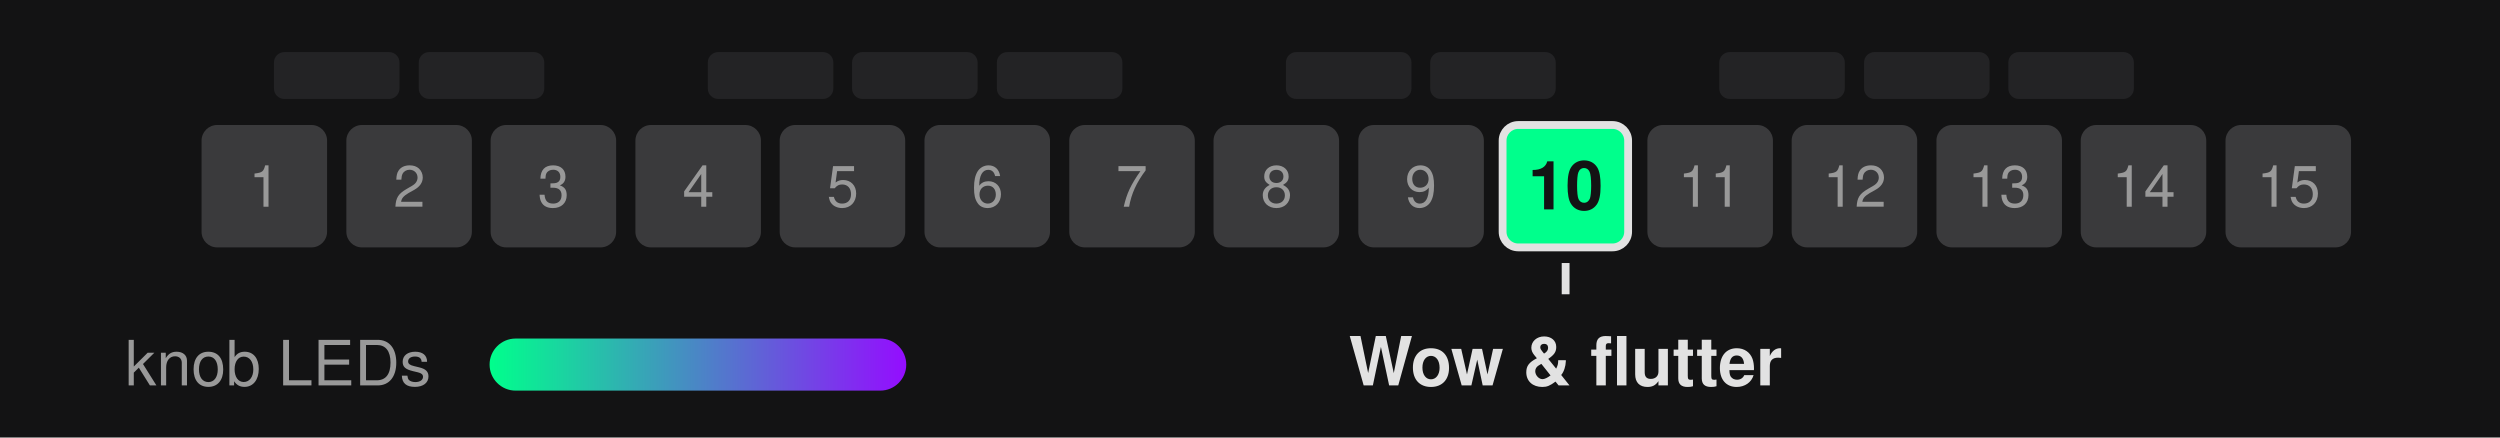
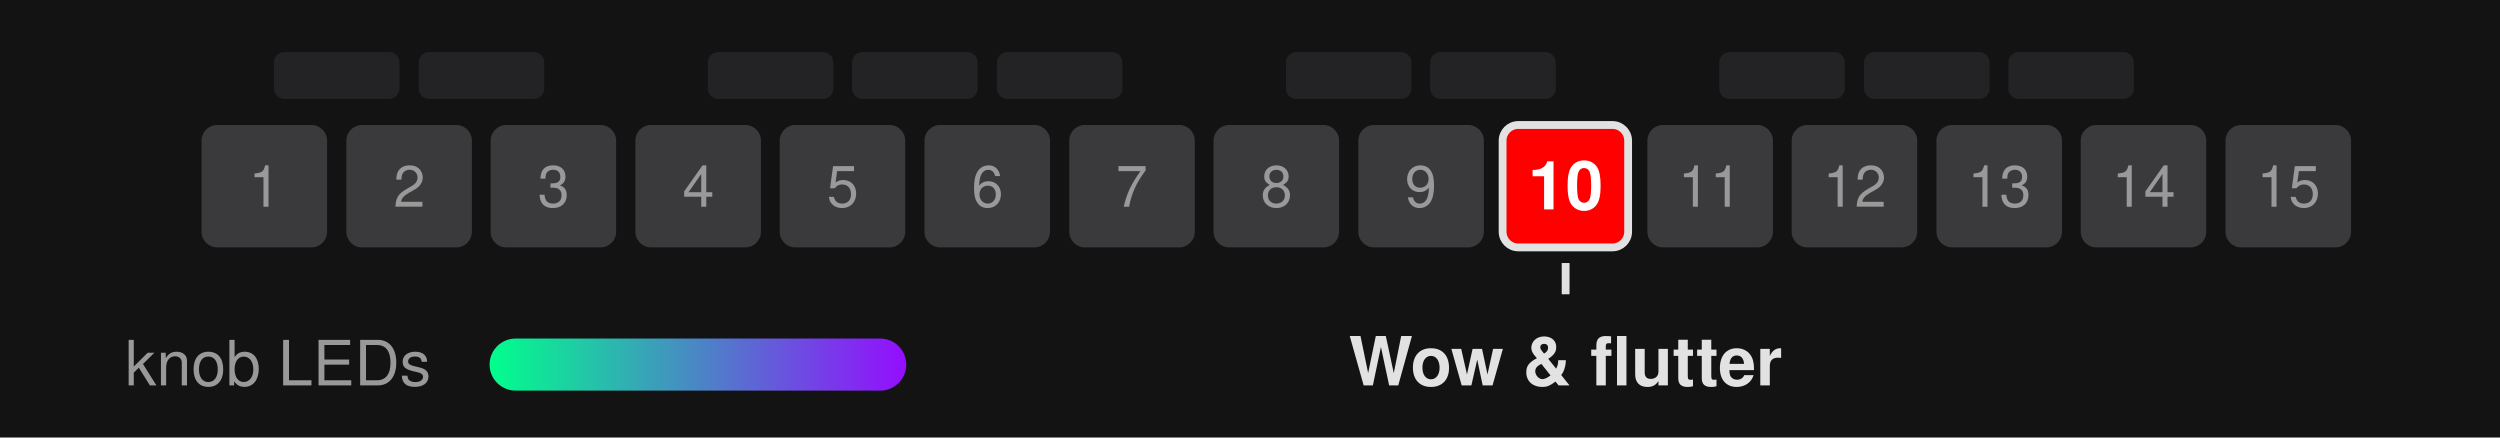
<svg xmlns="http://www.w3.org/2000/svg" viewBox="0 0 480 84" width="480" height="84" role="img" aria-labelledby="title desc">
  <style>svg{font-size:13px}text{font-family:'Hanken Grotesk', Helvetica, Arial, sans-serif;fill:#e2e2e2;text-anchor:middle}.as{text-anchor:start}.ae{text-anchor:end}.m{fill:#999999}.gt{fill:#131314}.b{fill:none;stroke:#e2e2e2;stroke-width:1.5}.ba{fill:none;stroke:#c4708a;stroke-width:2}.la{fill:none;stroke:#c4708a;stroke-width:2.5}.ls{fill:none;stroke:#e2e2e2;stroke-width:1.5}.lc{fill:none;stroke:#999999;stroke-width:1.5;stroke-dasharray:5 4}.da{fill:#c4708a}.ds{fill:#e2e2e2}.sw{stroke:#c4708a;stroke-width:2.5;stroke-linecap:round}.g{fill:#c4708a}.wk{fill:#e2e2e2;stroke:#131314;stroke-width:1}.dk{fill:#39393a;stroke:#e2e2e2;stroke-width:1.2}.sk{fill:#c4708a;stroke:#e2e2e2;stroke-width:1.2}.led{fill:none;stroke:#999999;stroke-width:1}</style>
  <defs>
    <marker id="ma" viewBox="0 0 10 10" refX="9" refY="5" markerWidth="9" markerHeight="9" markerUnits="userSpaceOnUse" orient="auto">
      <path d="M0,0L10,5L0,10z" fill="#c4708a" />
    </marker>
    <marker id="ms" viewBox="0 0 10 10" refX="9" refY="5" markerWidth="9" markerHeight="9" markerUnits="userSpaceOnUse" orient="auto">
      <path d="M0,0L10,5L0,10z" fill="#e2e2e2" />
    </marker>
    <marker id="mc" viewBox="0 0 10 10" refX="9" refY="5" markerWidth="9" markerHeight="9" markerUnits="userSpaceOnUse" orient="auto">
      <path d="M0,0L10,5L0,10z" fill="#999999" />
    </marker>
    <linearGradient id="k10">
      <stop offset="0" stop-color="#00ff8c" />
      <stop offset="1" stop-color="#940dff" />
    </linearGradient>
  </defs>
  <rect width="480" height="84" fill="#131314" />
  <rect x="52.6" y="10" width="24.1" height="9" rx="2" fill="#232325" />
  <rect x="80.4" y="10" width="24.1" height="9" rx="2" fill="#232325" />
  <rect x="135.9" y="10" width="24.1" height="9" rx="2" fill="#232325" />
  <rect x="163.6" y="10" width="24.1" height="9" rx="2" fill="#232325" />
  <rect x="191.4" y="10" width="24.1" height="9" rx="2" fill="#232325" />
  <rect x="246.9" y="10" width="24.1" height="9" rx="2" fill="#232325" />
  <rect x="274.6" y="10" width="24.1" height="9" rx="2" fill="#232325" />
  <rect x="330.1" y="10" width="24.1" height="9" rx="2" fill="#232325" />
  <rect x="357.9" y="10" width="24.1" height="9" rx="2" fill="#232325" />
  <rect x="385.6" y="10" width="24.1" height="9" rx="2" fill="#232325" />
  <rect x="38.7" y="24" width="24.1" height="23.5" rx="3" fill="#3a3a3c" />
  <text x="50.8" y="39.7" font-size="11" style="fill:#999999">1</text>
  <rect x="66.5" y="24" width="24.1" height="23.5" rx="3" fill="#3a3a3c" />
  <text x="78.6" y="39.7" font-size="11" style="fill:#999999">2</text>
  <rect x="94.2" y="24" width="24.1" height="23.5" rx="3" fill="#3a3a3c" />
  <text x="106.3" y="39.7" font-size="11" style="fill:#999999">3</text>
  <rect x="122" y="24" width="24.1" height="23.5" rx="3" fill="#3a3a3c" />
  <text x="134.1" y="39.7" font-size="11" style="fill:#999999">4</text>
  <rect x="149.7" y="24" width="24.1" height="23.5" rx="3" fill="#3a3a3c" />
  <text x="161.8" y="39.7" font-size="11" style="fill:#999999">5</text>
  <rect x="177.5" y="24" width="24.1" height="23.5" rx="3" fill="#3a3a3c" />
  <text x="189.6" y="39.7" font-size="11" style="fill:#999999">6</text>
  <rect x="205.3" y="24" width="24.1" height="23.5" rx="3" fill="#3a3a3c" />
  <text x="217.3" y="39.7" font-size="11" style="fill:#999999">7</text>
  <rect x="233" y="24" width="24.1" height="23.5" rx="3" fill="#3a3a3c" />
  <text x="245.1" y="39.7" font-size="11" style="fill:#999999">8</text>
  <rect x="260.8" y="24" width="24.1" height="23.5" rx="3" fill="#3a3a3c" />
  <text x="272.8" y="39.7" font-size="11" style="fill:#999999">9</text>
-   <rect x="288.5" y="24" width="24.1" height="23.5" rx="3" fill="#00ff8c" stroke="#e2e2e2" stroke-width="1.5" />
-   <text x="300.6" y="40.2" font-size="13" font-weight="bold" style="fill:#131314">10</text>
+   <rect x="288.5" y="24" width="24.1" height="23.5" rx="3" fill="#ff0000" stroke="#e2e2e2" stroke-width="1.5" />
+   <text x="300.6" y="40.2" font-size="13" font-weight="bold" style="fill:#ffffff">10</text>
  <rect x="316.3" y="24" width="24.1" height="23.5" rx="3" fill="#3a3a3c" />
  <text x="328.3" y="39.7" font-size="11" style="fill:#999999">11</text>
  <rect x="344" y="24" width="24.1" height="23.5" rx="3" fill="#3a3a3c" />
  <text x="356.1" y="39.7" font-size="11" style="fill:#999999">12</text>
  <rect x="371.8" y="24" width="24.1" height="23.5" rx="3" fill="#3a3a3c" />
  <text x="383.9" y="39.7" font-size="11" style="fill:#999999">13</text>
  <rect x="399.5" y="24" width="24.1" height="23.5" rx="3" fill="#3a3a3c" />
  <text x="411.6" y="39.7" font-size="11" style="fill:#999999">14</text>
  <rect x="427.3" y="24" width="24.1" height="23.5" rx="3" fill="#3a3a3c" />
  <text x="439.4" y="39.7" font-size="11" style="fill:#999999">15</text>
  <text x="300.6" y="74" class="t" font-weight="bold">Wow &amp; flutter</text>
  <path d="M300.6,50.5v6" stroke="#e2e2e2" stroke-width="1.5" />
  <text x="24" y="74" class="m as" font-size="12">knob LEDs</text>
  <rect x="94" y="65" width="80" height="10" rx="5" fill="url(#k10)" />
</svg>
